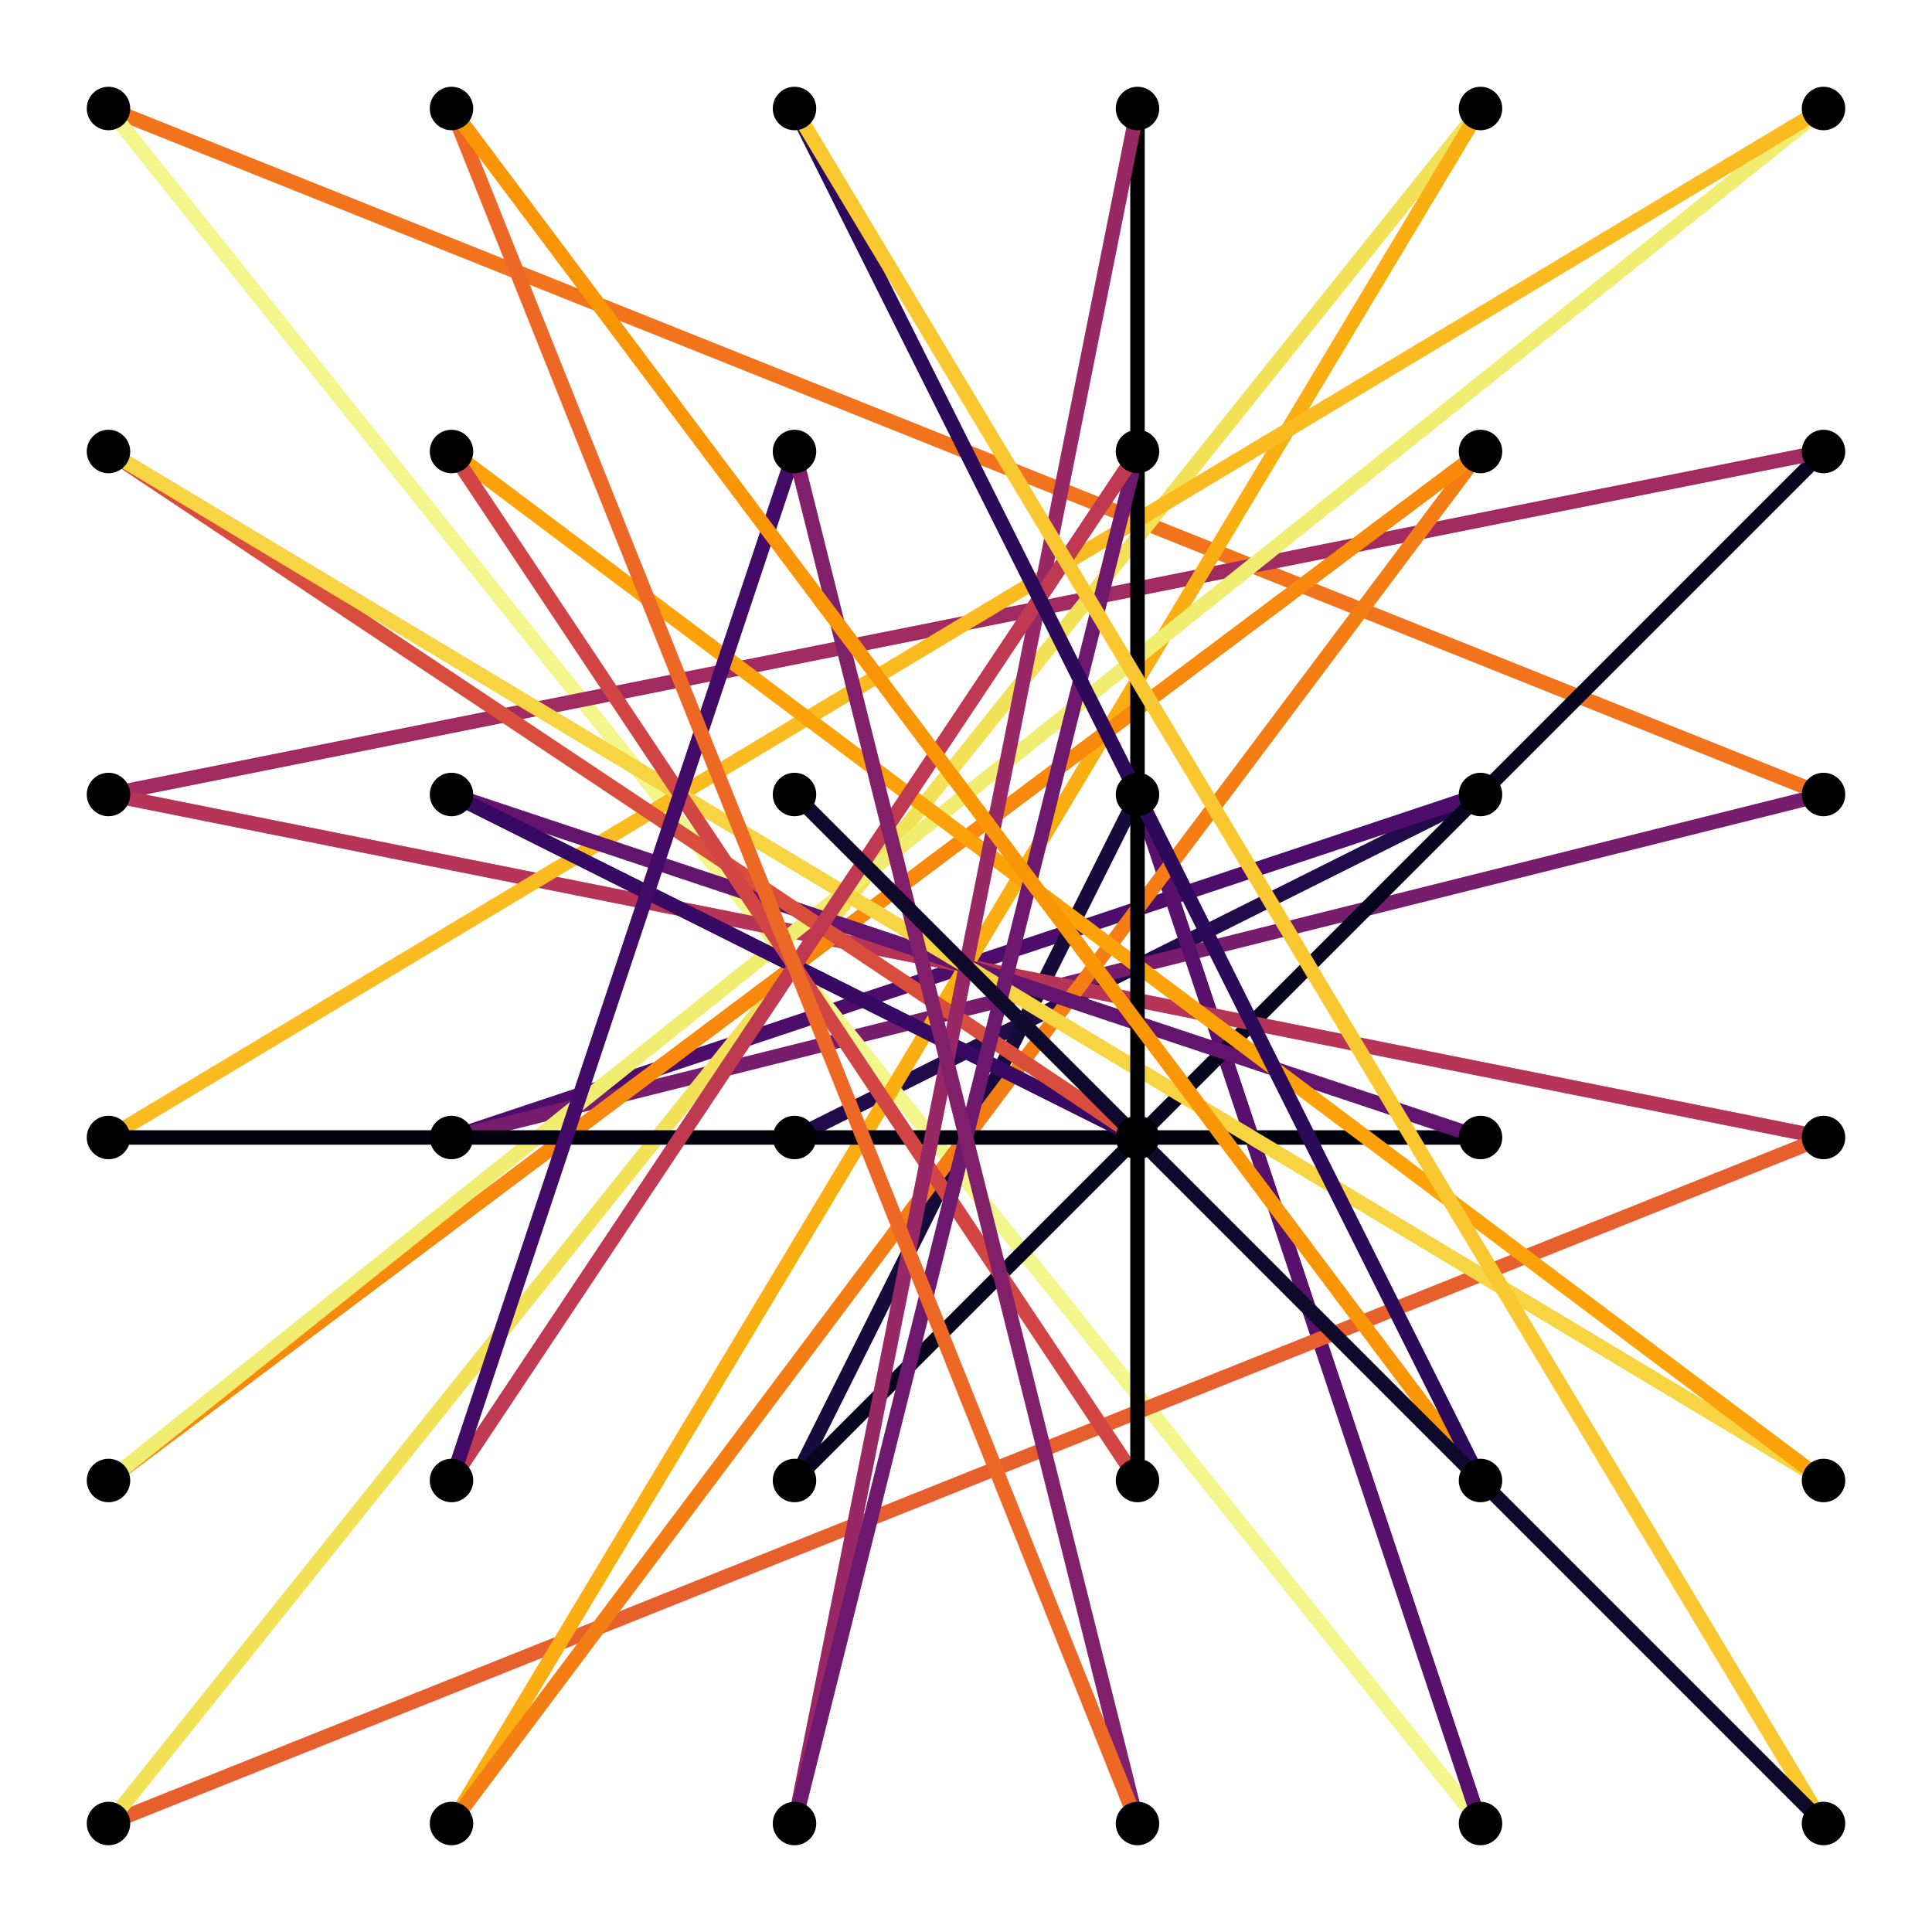
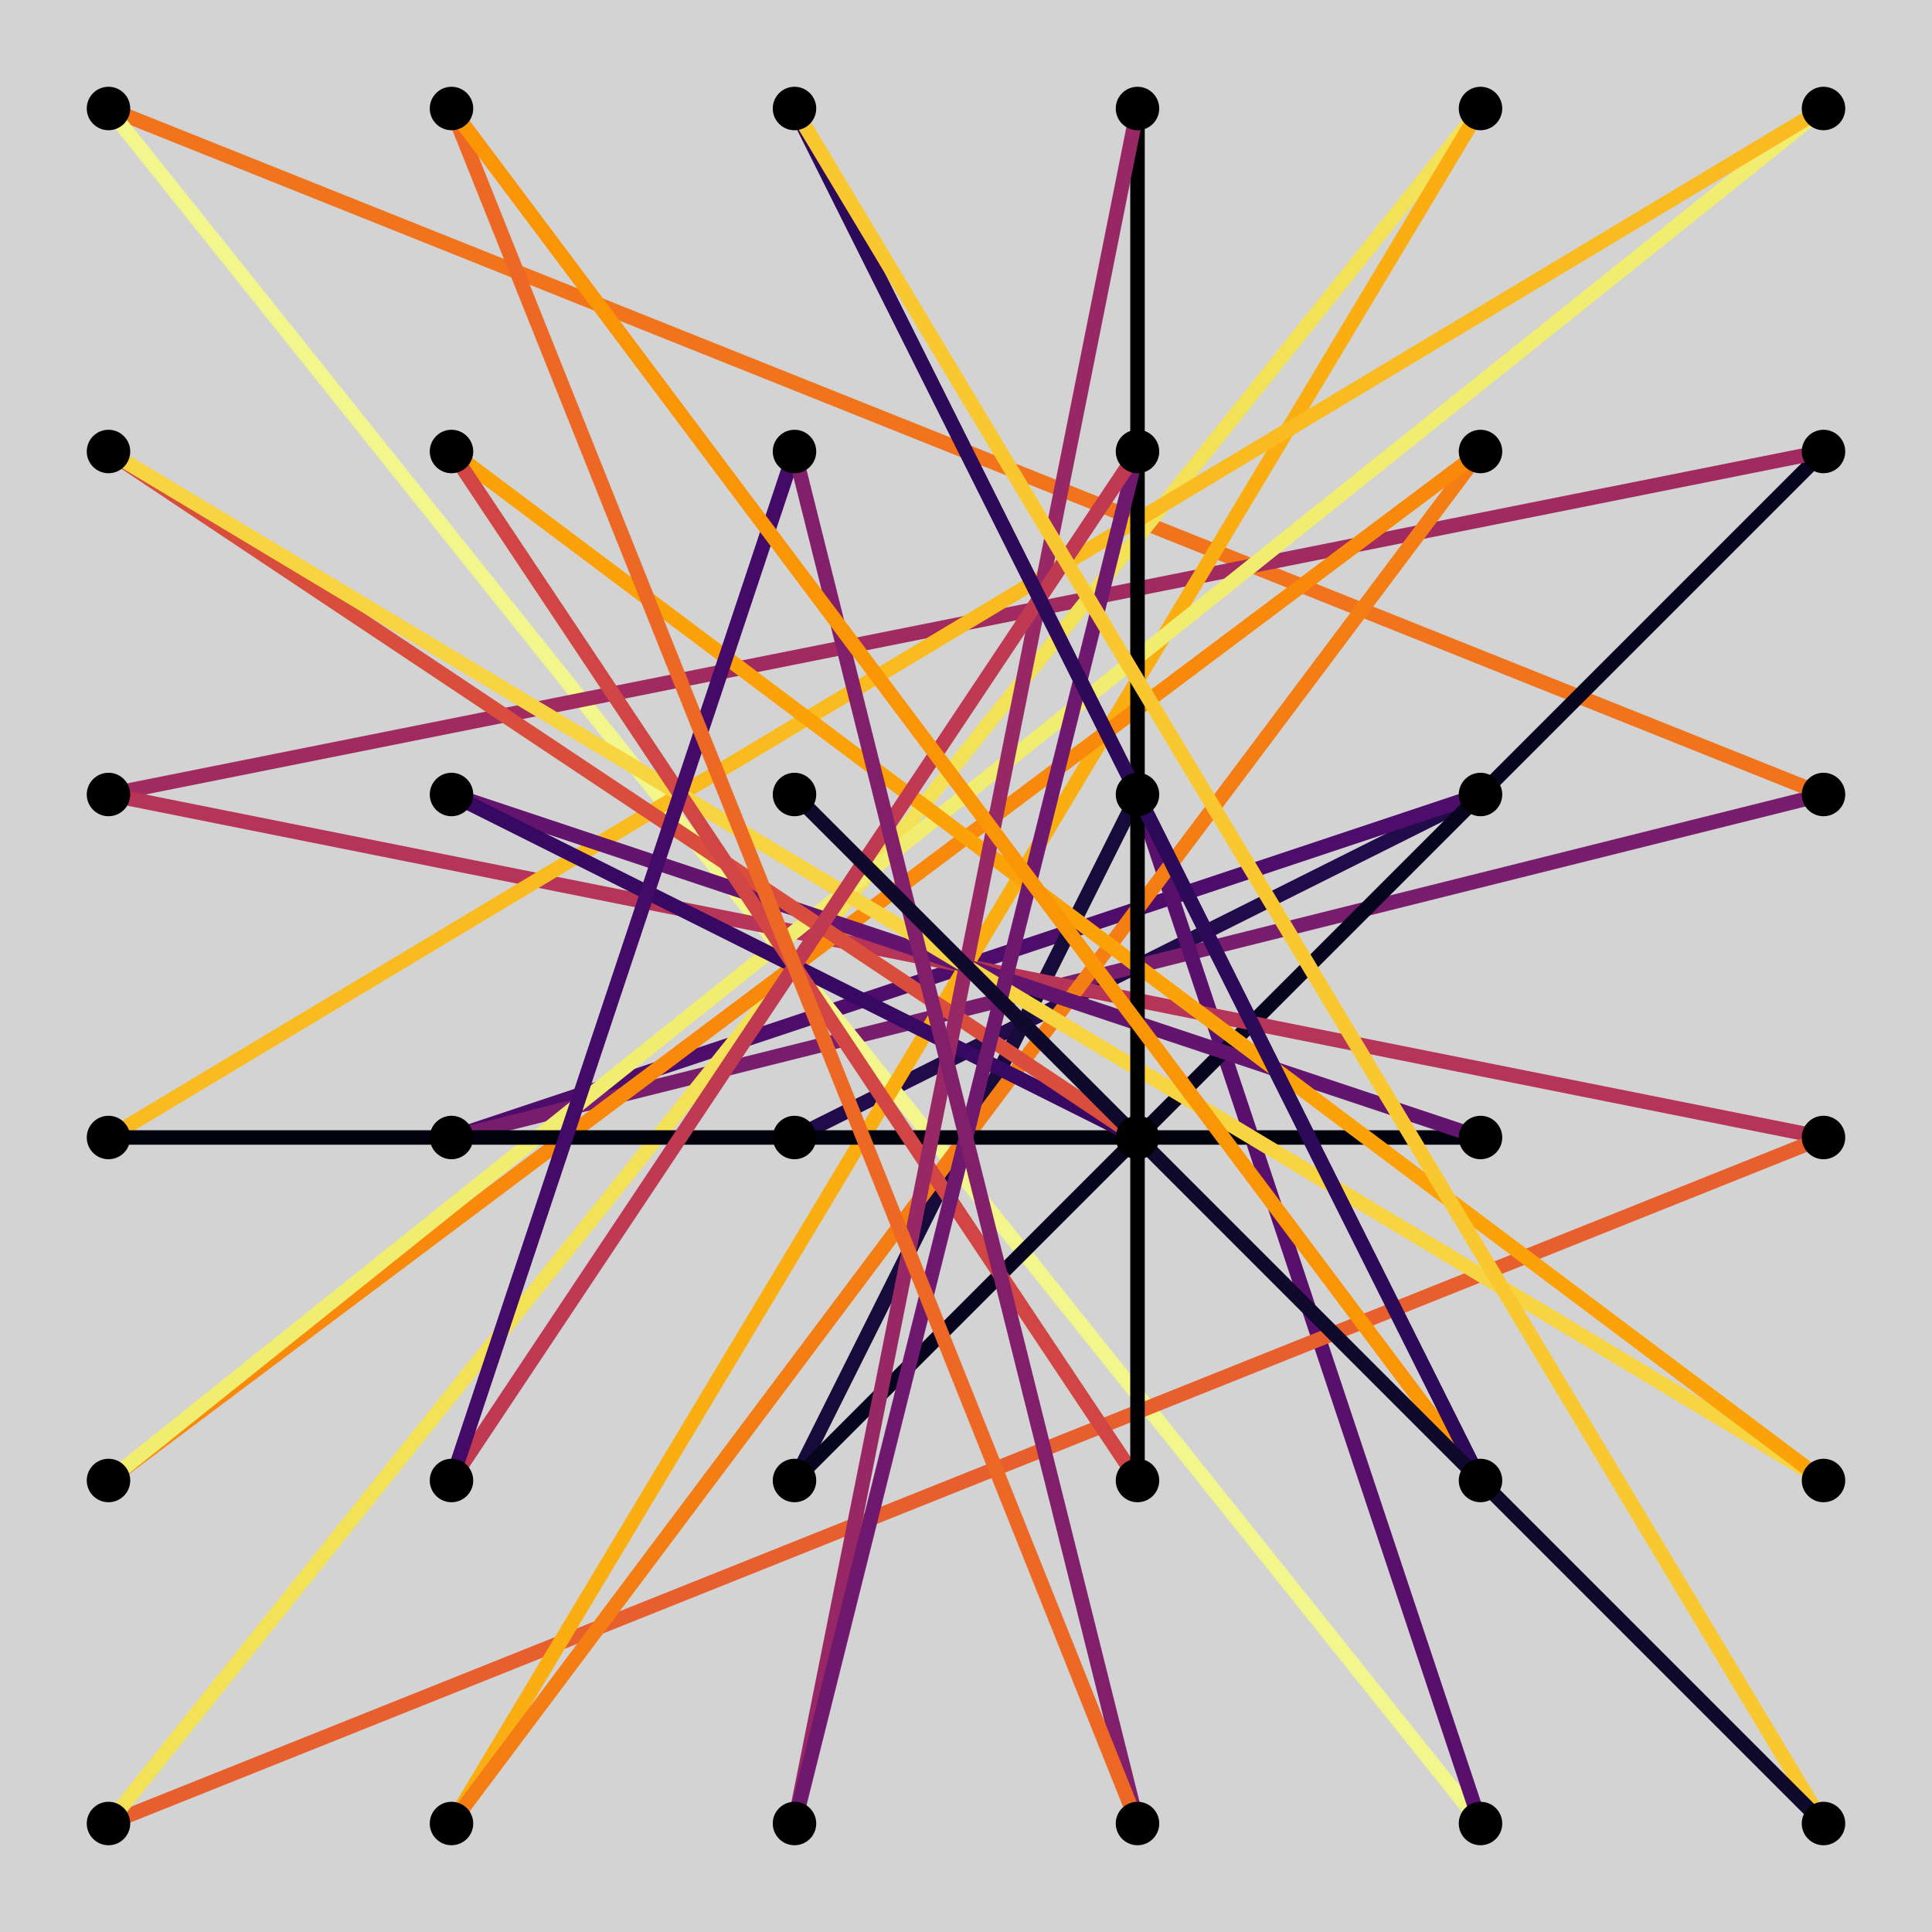
<svg xmlns="http://www.w3.org/2000/svg" width="400" height="400" viewBox="0 0 1600 1600">
  <defs>
-     <clipPath id="clip820">
+     <clipPath id="clip190">
      <rect x="0" y="0" width="1600" height="1600" />
    </clipPath>
  </defs>
-   <path clip-path="url(#clip820)" d=" M0 1600 L1600 1600 L1600 0 L0 0  Z   " fill="#ffffff" fill-rule="evenodd" fill-opacity="1" />
+   <path clip-path="url(#clip190)" d=" M0 1600 L1600 1600 L1600 0 L0 0  Z   " fill="#d3d3d3" fill-rule="evenodd" fill-opacity="1" />
  <defs>
-     <clipPath id="clip821">
+     <clipPath id="clip191">
      <rect x="320" y="160" width="1121" height="1121" />
    </clipPath>
  </defs>
-   <path clip-path="url(#clip820)" d=" M47.244 1552.76 L1552.76 1552.76 L1552.76 47.244 L47.244 47.244  Z   " fill="#ffffff" fill-rule="evenodd" fill-opacity="1" />
+   <path clip-path="url(#clip190)" d=" M47.244 1552.76 L1552.76 1552.76 L1552.76 47.244 L47.244 47.244  Z   " fill="#d3d3d3" fill-rule="evenodd" fill-opacity="1" />
  <defs>
-     <clipPath id="clip822">
+     <clipPath id="clip192">
      <rect x="47" y="47" width="1507" height="1507" />
    </clipPath>
  </defs>
-   <polyline clip-path="url(#clip822)" style="stroke:#220b4b; stroke-linecap:butt; stroke-linejoin:round; stroke-width:12; stroke-opacity:1; fill:none" points="   657.971,942.029 1226.09,657.971    " />
-   <polyline clip-path="url(#clip822)" style="stroke:#4e0d6b; stroke-linecap:butt; stroke-linejoin:round; stroke-width:12; stroke-opacity:1; fill:none" points="   1226.09,657.971 373.912,942.029    " />
-   <polyline clip-path="url(#clip822)" style="stroke:#781c6d; stroke-linecap:butt; stroke-linejoin:round; stroke-width:12; stroke-opacity:1; fill:none" points="   373.912,942.029 1510.15,657.971    " />
-   <polyline clip-path="url(#clip822)" style="stroke:#f1731c; stroke-linecap:butt; stroke-linejoin:round; stroke-width:12; stroke-opacity:1; fill:none" points="   1510.15,657.971 89.853,89.853    " />
-   <polyline clip-path="url(#clip822)" style="stroke:#f3f68b; stroke-linecap:butt; stroke-linejoin:round; stroke-width:12; stroke-opacity:1; fill:none" points="   89.853,89.853 1226.09,1510.15    " />
-   <polyline clip-path="url(#clip822)" style="stroke:#59106d; stroke-linecap:butt; stroke-linejoin:round; stroke-width:12; stroke-opacity:1; fill:none" points="   1226.09,1510.15 942.029,657.971    " />
-   <polyline clip-path="url(#clip822)" style="stroke:#170b3c; stroke-linecap:butt; stroke-linejoin:round; stroke-width:12; stroke-opacity:1; fill:none" points="   942.029,657.971 657.971,1226.09    " />
-   <polyline clip-path="url(#clip822)" style="stroke:#07051d; stroke-linecap:butt; stroke-linejoin:round; stroke-width:12; stroke-opacity:1; fill:none" points="   657.971,1226.09 1510.15,373.912    " />
-   <polyline clip-path="url(#clip822)" style="stroke:#a12b61; stroke-linecap:butt; stroke-linejoin:round; stroke-width:12; stroke-opacity:1; fill:none" points="   1510.15,373.912 89.853,657.971    " />
-   <polyline clip-path="url(#clip822)" style="stroke:#b63457; stroke-linecap:butt; stroke-linejoin:round; stroke-width:12; stroke-opacity:1; fill:none" points="   89.853,657.971 1510.15,942.029    " />
-   <polyline clip-path="url(#clip822)" style="stroke:#e75f2d; stroke-linecap:butt; stroke-linejoin:round; stroke-width:12; stroke-opacity:1; fill:none" points="   1510.15,942.029 89.853,1510.15    " />
-   <polyline clip-path="url(#clip822)" style="stroke:#f3e157; stroke-linecap:butt; stroke-linejoin:round; stroke-width:12; stroke-opacity:1; fill:none" points="   89.853,1510.15 1226.09,89.853    " />
-   <polyline clip-path="url(#clip822)" style="stroke:#fbae12; stroke-linecap:butt; stroke-linejoin:round; stroke-width:12; stroke-opacity:1; fill:none" points="   1226.09,89.853 373.912,1510.15    " />
-   <polyline clip-path="url(#clip822)" style="stroke:#f57e14; stroke-linecap:butt; stroke-linejoin:round; stroke-width:12; stroke-opacity:1; fill:none" points="   373.912,1510.15 1226.09,373.912    " />
-   <polyline clip-path="url(#clip822)" style="stroke:#f8890b; stroke-linecap:butt; stroke-linejoin:round; stroke-width:12; stroke-opacity:1; fill:none" points="   1226.09,373.912 89.853,1226.09    " />
-   <polyline clip-path="url(#clip822)" style="stroke:#f1ed70; stroke-linecap:butt; stroke-linejoin:round; stroke-width:12; stroke-opacity:1; fill:none" points="   89.853,1226.09 1510.15,89.853    " />
-   <polyline clip-path="url(#clip822)" style="stroke:#fabb20; stroke-linecap:butt; stroke-linejoin:round; stroke-width:12; stroke-opacity:1; fill:none" points="   1510.15,89.853 89.853,942.029    " />
-   <polyline clip-path="url(#clip822)" style="stroke:#02020f; stroke-linecap:butt; stroke-linejoin:round; stroke-width:12; stroke-opacity:1; fill:none" points="   89.853,942.029 1226.09,942.029    " />
-   <polyline clip-path="url(#clip822)" style="stroke:#63146e; stroke-linecap:butt; stroke-linejoin:round; stroke-width:12; stroke-opacity:1; fill:none" points="   1226.09,942.029 373.912,657.971    " />
-   <polyline clip-path="url(#clip822)" style="stroke:#380962; stroke-linecap:butt; stroke-linejoin:round; stroke-width:12; stroke-opacity:1; fill:none" points="   373.912,657.971 942.029,942.029    " />
-   <polyline clip-path="url(#clip822)" style="stroke:#d94d3c; stroke-linecap:butt; stroke-linejoin:round; stroke-width:12; stroke-opacity:1; fill:none" points="   942.029,942.029 89.853,373.912    " />
-   <polyline clip-path="url(#clip822)" style="stroke:#f6d442; stroke-linecap:butt; stroke-linejoin:round; stroke-width:12; stroke-opacity:1; fill:none" points="   89.853,373.912 1510.15,1226.09    " />
-   <polyline clip-path="url(#clip822)" style="stroke:#fba208; stroke-linecap:butt; stroke-linejoin:round; stroke-width:12; stroke-opacity:1; fill:none" points="   1510.15,1226.09 373.912,373.912    " />
-   <polyline clip-path="url(#clip822)" style="stroke:#d14644; stroke-linecap:butt; stroke-linejoin:round; stroke-width:12; stroke-opacity:1; fill:none" points="   373.912,373.912 942.029,1226.09    " />
-   <polyline clip-path="url(#clip822)" style="stroke:#000003; stroke-linecap:butt; stroke-linejoin:round; stroke-width:12; stroke-opacity:1; fill:none" points="   942.029,1226.09 942.029,89.853    " />
-   <polyline clip-path="url(#clip822)" style="stroke:#972765; stroke-linecap:butt; stroke-linejoin:round; stroke-width:12; stroke-opacity:1; fill:none" points="   942.029,89.853 657.971,1510.15    " />
-   <polyline clip-path="url(#clip822)" style="stroke:#6e186e; stroke-linecap:butt; stroke-linejoin:round; stroke-width:12; stroke-opacity:1; fill:none" points="   657.971,1510.15 942.029,373.912    " />
-   <polyline clip-path="url(#clip822)" style="stroke:#bf3951; stroke-linecap:butt; stroke-linejoin:round; stroke-width:12; stroke-opacity:1; fill:none" points="   942.029,373.912 373.912,1226.09    " />
-   <polyline clip-path="url(#clip822)" style="stroke:#440a68; stroke-linecap:butt; stroke-linejoin:round; stroke-width:12; stroke-opacity:1; fill:none" points="   373.912,1226.09 657.971,373.912    " />
-   <polyline clip-path="url(#clip822)" style="stroke:#821f6b; stroke-linecap:butt; stroke-linejoin:round; stroke-width:12; stroke-opacity:1; fill:none" points="   657.971,373.912 942.029,1510.15    " />
-   <polyline clip-path="url(#clip822)" style="stroke:#ed6825; stroke-linecap:butt; stroke-linejoin:round; stroke-width:12; stroke-opacity:1; fill:none" points="   942.029,1510.15 373.912,89.853    " />
-   <polyline clip-path="url(#clip822)" style="stroke:#fa9506; stroke-linecap:butt; stroke-linejoin:round; stroke-width:12; stroke-opacity:1; fill:none" points="   373.912,89.853 1226.09,1226.09    " />
-   <polyline clip-path="url(#clip822)" style="stroke:#2d0a59; stroke-linecap:butt; stroke-linejoin:round; stroke-width:12; stroke-opacity:1; fill:none" points="   1226.09,1226.09 657.971,89.853    " />
-   <polyline clip-path="url(#clip822)" style="stroke:#f9c830; stroke-linecap:butt; stroke-linejoin:round; stroke-width:12; stroke-opacity:1; fill:none" points="   657.971,89.853 1510.15,1510.15    " />
-   <polyline clip-path="url(#clip822)" style="stroke:#0f092c; stroke-linecap:butt; stroke-linejoin:round; stroke-width:12; stroke-opacity:1; fill:none" points="   1510.15,1510.15 657.971,657.971    " />
-   <circle clip-path="url(#clip822)" cx="89.853" cy="1510.15" r="18" fill="#000000" fill-rule="evenodd" fill-opacity="1" stroke="none" />
-   <circle clip-path="url(#clip822)" cx="89.853" cy="1226.09" r="18" fill="#000000" fill-rule="evenodd" fill-opacity="1" stroke="none" />
-   <circle clip-path="url(#clip822)" cx="89.853" cy="942.029" r="18" fill="#000000" fill-rule="evenodd" fill-opacity="1" stroke="none" />
-   <circle clip-path="url(#clip822)" cx="89.853" cy="657.971" r="18" fill="#000000" fill-rule="evenodd" fill-opacity="1" stroke="none" />
-   <circle clip-path="url(#clip822)" cx="89.853" cy="373.912" r="18" fill="#000000" fill-rule="evenodd" fill-opacity="1" stroke="none" />
-   <circle clip-path="url(#clip822)" cx="89.853" cy="89.853" r="18" fill="#000000" fill-rule="evenodd" fill-opacity="1" stroke="none" />
-   <circle clip-path="url(#clip822)" cx="373.912" cy="1510.15" r="18" fill="#000000" fill-rule="evenodd" fill-opacity="1" stroke="none" />
-   <circle clip-path="url(#clip822)" cx="373.912" cy="1226.09" r="18" fill="#000000" fill-rule="evenodd" fill-opacity="1" stroke="none" />
-   <circle clip-path="url(#clip822)" cx="373.912" cy="942.029" r="18" fill="#000000" fill-rule="evenodd" fill-opacity="1" stroke="none" />
-   <circle clip-path="url(#clip822)" cx="373.912" cy="657.971" r="18" fill="#000000" fill-rule="evenodd" fill-opacity="1" stroke="none" />
-   <circle clip-path="url(#clip822)" cx="373.912" cy="373.912" r="18" fill="#000000" fill-rule="evenodd" fill-opacity="1" stroke="none" />
-   <circle clip-path="url(#clip822)" cx="373.912" cy="89.853" r="18" fill="#000000" fill-rule="evenodd" fill-opacity="1" stroke="none" />
-   <circle clip-path="url(#clip822)" cx="657.971" cy="1510.15" r="18" fill="#000000" fill-rule="evenodd" fill-opacity="1" stroke="none" />
-   <circle clip-path="url(#clip822)" cx="657.971" cy="1226.09" r="18" fill="#000000" fill-rule="evenodd" fill-opacity="1" stroke="none" />
-   <circle clip-path="url(#clip822)" cx="657.971" cy="942.029" r="18" fill="#000000" fill-rule="evenodd" fill-opacity="1" stroke="none" />
-   <circle clip-path="url(#clip822)" cx="657.971" cy="657.971" r="18" fill="#000000" fill-rule="evenodd" fill-opacity="1" stroke="none" />
-   <circle clip-path="url(#clip822)" cx="657.971" cy="373.912" r="18" fill="#000000" fill-rule="evenodd" fill-opacity="1" stroke="none" />
-   <circle clip-path="url(#clip822)" cx="657.971" cy="89.853" r="18" fill="#000000" fill-rule="evenodd" fill-opacity="1" stroke="none" />
-   <circle clip-path="url(#clip822)" cx="942.029" cy="1510.15" r="18" fill="#000000" fill-rule="evenodd" fill-opacity="1" stroke="none" />
-   <circle clip-path="url(#clip822)" cx="942.029" cy="1226.09" r="18" fill="#000000" fill-rule="evenodd" fill-opacity="1" stroke="none" />
-   <circle clip-path="url(#clip822)" cx="942.029" cy="942.029" r="18" fill="#000000" fill-rule="evenodd" fill-opacity="1" stroke="none" />
-   <circle clip-path="url(#clip822)" cx="942.029" cy="657.971" r="18" fill="#000000" fill-rule="evenodd" fill-opacity="1" stroke="none" />
-   <circle clip-path="url(#clip822)" cx="942.029" cy="373.912" r="18" fill="#000000" fill-rule="evenodd" fill-opacity="1" stroke="none" />
-   <circle clip-path="url(#clip822)" cx="942.029" cy="89.853" r="18" fill="#000000" fill-rule="evenodd" fill-opacity="1" stroke="none" />
-   <circle clip-path="url(#clip822)" cx="1226.09" cy="1510.15" r="18" fill="#000000" fill-rule="evenodd" fill-opacity="1" stroke="none" />
-   <circle clip-path="url(#clip822)" cx="1226.09" cy="1226.09" r="18" fill="#000000" fill-rule="evenodd" fill-opacity="1" stroke="none" />
-   <circle clip-path="url(#clip822)" cx="1226.09" cy="942.029" r="18" fill="#000000" fill-rule="evenodd" fill-opacity="1" stroke="none" />
-   <circle clip-path="url(#clip822)" cx="1226.09" cy="657.971" r="18" fill="#000000" fill-rule="evenodd" fill-opacity="1" stroke="none" />
-   <circle clip-path="url(#clip822)" cx="1226.09" cy="373.912" r="18" fill="#000000" fill-rule="evenodd" fill-opacity="1" stroke="none" />
-   <circle clip-path="url(#clip822)" cx="1226.09" cy="89.853" r="18" fill="#000000" fill-rule="evenodd" fill-opacity="1" stroke="none" />
-   <circle clip-path="url(#clip822)" cx="1510.15" cy="1510.15" r="18" fill="#000000" fill-rule="evenodd" fill-opacity="1" stroke="none" />
-   <circle clip-path="url(#clip822)" cx="1510.15" cy="1226.09" r="18" fill="#000000" fill-rule="evenodd" fill-opacity="1" stroke="none" />
-   <circle clip-path="url(#clip822)" cx="1510.15" cy="942.029" r="18" fill="#000000" fill-rule="evenodd" fill-opacity="1" stroke="none" />
-   <circle clip-path="url(#clip822)" cx="1510.15" cy="657.971" r="18" fill="#000000" fill-rule="evenodd" fill-opacity="1" stroke="none" />
-   <circle clip-path="url(#clip822)" cx="1510.15" cy="373.912" r="18" fill="#000000" fill-rule="evenodd" fill-opacity="1" stroke="none" />
-   <circle clip-path="url(#clip822)" cx="1510.15" cy="89.853" r="18" fill="#000000" fill-rule="evenodd" fill-opacity="1" stroke="none" />
+   <polyline clip-path="url(#clip192)" style="stroke:#220b4b; stroke-linecap:butt; stroke-linejoin:round; stroke-width:12; stroke-opacity:1; fill:none" points="   657.971,942.029 1226.09,657.971    " />
+   <polyline clip-path="url(#clip192)" style="stroke:#4e0d6b; stroke-linecap:butt; stroke-linejoin:round; stroke-width:12; stroke-opacity:1; fill:none" points="   1226.09,657.971 373.912,942.029    " />
+   <polyline clip-path="url(#clip192)" style="stroke:#781c6d; stroke-linecap:butt; stroke-linejoin:round; stroke-width:12; stroke-opacity:1; fill:none" points="   373.912,942.029 1510.15,657.971    " />
+   <polyline clip-path="url(#clip192)" style="stroke:#f1731c; stroke-linecap:butt; stroke-linejoin:round; stroke-width:12; stroke-opacity:1; fill:none" points="   1510.15,657.971 89.853,89.853    " />
+   <polyline clip-path="url(#clip192)" style="stroke:#f3f68b; stroke-linecap:butt; stroke-linejoin:round; stroke-width:12; stroke-opacity:1; fill:none" points="   89.853,89.853 1226.09,1510.15    " />
+   <polyline clip-path="url(#clip192)" style="stroke:#59106d; stroke-linecap:butt; stroke-linejoin:round; stroke-width:12; stroke-opacity:1; fill:none" points="   1226.09,1510.15 942.029,657.971    " />
+   <polyline clip-path="url(#clip192)" style="stroke:#170b3c; stroke-linecap:butt; stroke-linejoin:round; stroke-width:12; stroke-opacity:1; fill:none" points="   942.029,657.971 657.971,1226.09    " />
+   <polyline clip-path="url(#clip192)" style="stroke:#07051d; stroke-linecap:butt; stroke-linejoin:round; stroke-width:12; stroke-opacity:1; fill:none" points="   657.971,1226.09 1510.15,373.912    " />
+   <polyline clip-path="url(#clip192)" style="stroke:#a12b61; stroke-linecap:butt; stroke-linejoin:round; stroke-width:12; stroke-opacity:1; fill:none" points="   1510.15,373.912 89.853,657.971    " />
+   <polyline clip-path="url(#clip192)" style="stroke:#b63457; stroke-linecap:butt; stroke-linejoin:round; stroke-width:12; stroke-opacity:1; fill:none" points="   89.853,657.971 1510.15,942.029    " />
+   <polyline clip-path="url(#clip192)" style="stroke:#e75f2d; stroke-linecap:butt; stroke-linejoin:round; stroke-width:12; stroke-opacity:1; fill:none" points="   1510.15,942.029 89.853,1510.15    " />
+   <polyline clip-path="url(#clip192)" style="stroke:#f3e157; stroke-linecap:butt; stroke-linejoin:round; stroke-width:12; stroke-opacity:1; fill:none" points="   89.853,1510.15 1226.09,89.853    " />
+   <polyline clip-path="url(#clip192)" style="stroke:#fbae12; stroke-linecap:butt; stroke-linejoin:round; stroke-width:12; stroke-opacity:1; fill:none" points="   1226.09,89.853 373.912,1510.15    " />
+   <polyline clip-path="url(#clip192)" style="stroke:#f57e14; stroke-linecap:butt; stroke-linejoin:round; stroke-width:12; stroke-opacity:1; fill:none" points="   373.912,1510.15 1226.09,373.912    " />
+   <polyline clip-path="url(#clip192)" style="stroke:#f8890b; stroke-linecap:butt; stroke-linejoin:round; stroke-width:12; stroke-opacity:1; fill:none" points="   1226.09,373.912 89.853,1226.09    " />
+   <polyline clip-path="url(#clip192)" style="stroke:#f1ed70; stroke-linecap:butt; stroke-linejoin:round; stroke-width:12; stroke-opacity:1; fill:none" points="   89.853,1226.09 1510.15,89.853    " />
+   <polyline clip-path="url(#clip192)" style="stroke:#fabb20; stroke-linecap:butt; stroke-linejoin:round; stroke-width:12; stroke-opacity:1; fill:none" points="   1510.15,89.853 89.853,942.029    " />
+   <polyline clip-path="url(#clip192)" style="stroke:#02020f; stroke-linecap:butt; stroke-linejoin:round; stroke-width:12; stroke-opacity:1; fill:none" points="   89.853,942.029 1226.09,942.029    " />
+   <polyline clip-path="url(#clip192)" style="stroke:#63146e; stroke-linecap:butt; stroke-linejoin:round; stroke-width:12; stroke-opacity:1; fill:none" points="   1226.09,942.029 373.912,657.971    " />
+   <polyline clip-path="url(#clip192)" style="stroke:#380962; stroke-linecap:butt; stroke-linejoin:round; stroke-width:12; stroke-opacity:1; fill:none" points="   373.912,657.971 942.029,942.029    " />
+   <polyline clip-path="url(#clip192)" style="stroke:#d94d3c; stroke-linecap:butt; stroke-linejoin:round; stroke-width:12; stroke-opacity:1; fill:none" points="   942.029,942.029 89.853,373.912    " />
+   <polyline clip-path="url(#clip192)" style="stroke:#f6d442; stroke-linecap:butt; stroke-linejoin:round; stroke-width:12; stroke-opacity:1; fill:none" points="   89.853,373.912 1510.15,1226.09    " />
+   <polyline clip-path="url(#clip192)" style="stroke:#fba208; stroke-linecap:butt; stroke-linejoin:round; stroke-width:12; stroke-opacity:1; fill:none" points="   1510.15,1226.09 373.912,373.912    " />
+   <polyline clip-path="url(#clip192)" style="stroke:#d14644; stroke-linecap:butt; stroke-linejoin:round; stroke-width:12; stroke-opacity:1; fill:none" points="   373.912,373.912 942.029,1226.09    " />
+   <polyline clip-path="url(#clip192)" style="stroke:#000003; stroke-linecap:butt; stroke-linejoin:round; stroke-width:12; stroke-opacity:1; fill:none" points="   942.029,1226.09 942.029,89.853    " />
+   <polyline clip-path="url(#clip192)" style="stroke:#972765; stroke-linecap:butt; stroke-linejoin:round; stroke-width:12; stroke-opacity:1; fill:none" points="   942.029,89.853 657.971,1510.15    " />
+   <polyline clip-path="url(#clip192)" style="stroke:#6e186e; stroke-linecap:butt; stroke-linejoin:round; stroke-width:12; stroke-opacity:1; fill:none" points="   657.971,1510.15 942.029,373.912    " />
+   <polyline clip-path="url(#clip192)" style="stroke:#bf3951; stroke-linecap:butt; stroke-linejoin:round; stroke-width:12; stroke-opacity:1; fill:none" points="   942.029,373.912 373.912,1226.09    " />
+   <polyline clip-path="url(#clip192)" style="stroke:#440a68; stroke-linecap:butt; stroke-linejoin:round; stroke-width:12; stroke-opacity:1; fill:none" points="   373.912,1226.09 657.971,373.912    " />
+   <polyline clip-path="url(#clip192)" style="stroke:#821f6b; stroke-linecap:butt; stroke-linejoin:round; stroke-width:12; stroke-opacity:1; fill:none" points="   657.971,373.912 942.029,1510.15    " />
+   <polyline clip-path="url(#clip192)" style="stroke:#ed6825; stroke-linecap:butt; stroke-linejoin:round; stroke-width:12; stroke-opacity:1; fill:none" points="   942.029,1510.15 373.912,89.853    " />
+   <polyline clip-path="url(#clip192)" style="stroke:#fa9506; stroke-linecap:butt; stroke-linejoin:round; stroke-width:12; stroke-opacity:1; fill:none" points="   373.912,89.853 1226.09,1226.09    " />
+   <polyline clip-path="url(#clip192)" style="stroke:#2d0a59; stroke-linecap:butt; stroke-linejoin:round; stroke-width:12; stroke-opacity:1; fill:none" points="   1226.09,1226.09 657.971,89.853    " />
+   <polyline clip-path="url(#clip192)" style="stroke:#f9c830; stroke-linecap:butt; stroke-linejoin:round; stroke-width:12; stroke-opacity:1; fill:none" points="   657.971,89.853 1510.15,1510.15    " />
+   <polyline clip-path="url(#clip192)" style="stroke:#0f092c; stroke-linecap:butt; stroke-linejoin:round; stroke-width:12; stroke-opacity:1; fill:none" points="   1510.15,1510.15 657.971,657.971    " />
+   <circle clip-path="url(#clip192)" cx="89.853" cy="1510.15" r="18" fill="#000000" fill-rule="evenodd" fill-opacity="1" stroke="none" />
+   <circle clip-path="url(#clip192)" cx="89.853" cy="1226.09" r="18" fill="#000000" fill-rule="evenodd" fill-opacity="1" stroke="none" />
+   <circle clip-path="url(#clip192)" cx="89.853" cy="942.029" r="18" fill="#000000" fill-rule="evenodd" fill-opacity="1" stroke="none" />
+   <circle clip-path="url(#clip192)" cx="89.853" cy="657.971" r="18" fill="#000000" fill-rule="evenodd" fill-opacity="1" stroke="none" />
+   <circle clip-path="url(#clip192)" cx="89.853" cy="373.912" r="18" fill="#000000" fill-rule="evenodd" fill-opacity="1" stroke="none" />
+   <circle clip-path="url(#clip192)" cx="89.853" cy="89.853" r="18" fill="#000000" fill-rule="evenodd" fill-opacity="1" stroke="none" />
+   <circle clip-path="url(#clip192)" cx="373.912" cy="1510.15" r="18" fill="#000000" fill-rule="evenodd" fill-opacity="1" stroke="none" />
+   <circle clip-path="url(#clip192)" cx="373.912" cy="1226.09" r="18" fill="#000000" fill-rule="evenodd" fill-opacity="1" stroke="none" />
+   <circle clip-path="url(#clip192)" cx="373.912" cy="942.029" r="18" fill="#000000" fill-rule="evenodd" fill-opacity="1" stroke="none" />
+   <circle clip-path="url(#clip192)" cx="373.912" cy="657.971" r="18" fill="#000000" fill-rule="evenodd" fill-opacity="1" stroke="none" />
+   <circle clip-path="url(#clip192)" cx="373.912" cy="373.912" r="18" fill="#000000" fill-rule="evenodd" fill-opacity="1" stroke="none" />
+   <circle clip-path="url(#clip192)" cx="373.912" cy="89.853" r="18" fill="#000000" fill-rule="evenodd" fill-opacity="1" stroke="none" />
+   <circle clip-path="url(#clip192)" cx="657.971" cy="1510.15" r="18" fill="#000000" fill-rule="evenodd" fill-opacity="1" stroke="none" />
+   <circle clip-path="url(#clip192)" cx="657.971" cy="1226.09" r="18" fill="#000000" fill-rule="evenodd" fill-opacity="1" stroke="none" />
+   <circle clip-path="url(#clip192)" cx="657.971" cy="942.029" r="18" fill="#000000" fill-rule="evenodd" fill-opacity="1" stroke="none" />
+   <circle clip-path="url(#clip192)" cx="657.971" cy="657.971" r="18" fill="#000000" fill-rule="evenodd" fill-opacity="1" stroke="none" />
+   <circle clip-path="url(#clip192)" cx="657.971" cy="373.912" r="18" fill="#000000" fill-rule="evenodd" fill-opacity="1" stroke="none" />
+   <circle clip-path="url(#clip192)" cx="657.971" cy="89.853" r="18" fill="#000000" fill-rule="evenodd" fill-opacity="1" stroke="none" />
+   <circle clip-path="url(#clip192)" cx="942.029" cy="1510.15" r="18" fill="#000000" fill-rule="evenodd" fill-opacity="1" stroke="none" />
+   <circle clip-path="url(#clip192)" cx="942.029" cy="1226.09" r="18" fill="#000000" fill-rule="evenodd" fill-opacity="1" stroke="none" />
+   <circle clip-path="url(#clip192)" cx="942.029" cy="942.029" r="18" fill="#000000" fill-rule="evenodd" fill-opacity="1" stroke="none" />
+   <circle clip-path="url(#clip192)" cx="942.029" cy="657.971" r="18" fill="#000000" fill-rule="evenodd" fill-opacity="1" stroke="none" />
+   <circle clip-path="url(#clip192)" cx="942.029" cy="373.912" r="18" fill="#000000" fill-rule="evenodd" fill-opacity="1" stroke="none" />
+   <circle clip-path="url(#clip192)" cx="942.029" cy="89.853" r="18" fill="#000000" fill-rule="evenodd" fill-opacity="1" stroke="none" />
+   <circle clip-path="url(#clip192)" cx="1226.09" cy="1510.15" r="18" fill="#000000" fill-rule="evenodd" fill-opacity="1" stroke="none" />
+   <circle clip-path="url(#clip192)" cx="1226.09" cy="1226.09" r="18" fill="#000000" fill-rule="evenodd" fill-opacity="1" stroke="none" />
+   <circle clip-path="url(#clip192)" cx="1226.09" cy="942.029" r="18" fill="#000000" fill-rule="evenodd" fill-opacity="1" stroke="none" />
+   <circle clip-path="url(#clip192)" cx="1226.09" cy="657.971" r="18" fill="#000000" fill-rule="evenodd" fill-opacity="1" stroke="none" />
+   <circle clip-path="url(#clip192)" cx="1226.09" cy="373.912" r="18" fill="#000000" fill-rule="evenodd" fill-opacity="1" stroke="none" />
+   <circle clip-path="url(#clip192)" cx="1226.09" cy="89.853" r="18" fill="#000000" fill-rule="evenodd" fill-opacity="1" stroke="none" />
+   <circle clip-path="url(#clip192)" cx="1510.15" cy="1510.15" r="18" fill="#000000" fill-rule="evenodd" fill-opacity="1" stroke="none" />
+   <circle clip-path="url(#clip192)" cx="1510.15" cy="1226.09" r="18" fill="#000000" fill-rule="evenodd" fill-opacity="1" stroke="none" />
+   <circle clip-path="url(#clip192)" cx="1510.15" cy="942.029" r="18" fill="#000000" fill-rule="evenodd" fill-opacity="1" stroke="none" />
+   <circle clip-path="url(#clip192)" cx="1510.15" cy="657.971" r="18" fill="#000000" fill-rule="evenodd" fill-opacity="1" stroke="none" />
+   <circle clip-path="url(#clip192)" cx="1510.15" cy="373.912" r="18" fill="#000000" fill-rule="evenodd" fill-opacity="1" stroke="none" />
+   <circle clip-path="url(#clip192)" cx="1510.15" cy="89.853" r="18" fill="#000000" fill-rule="evenodd" fill-opacity="1" stroke="none" />
</svg>
